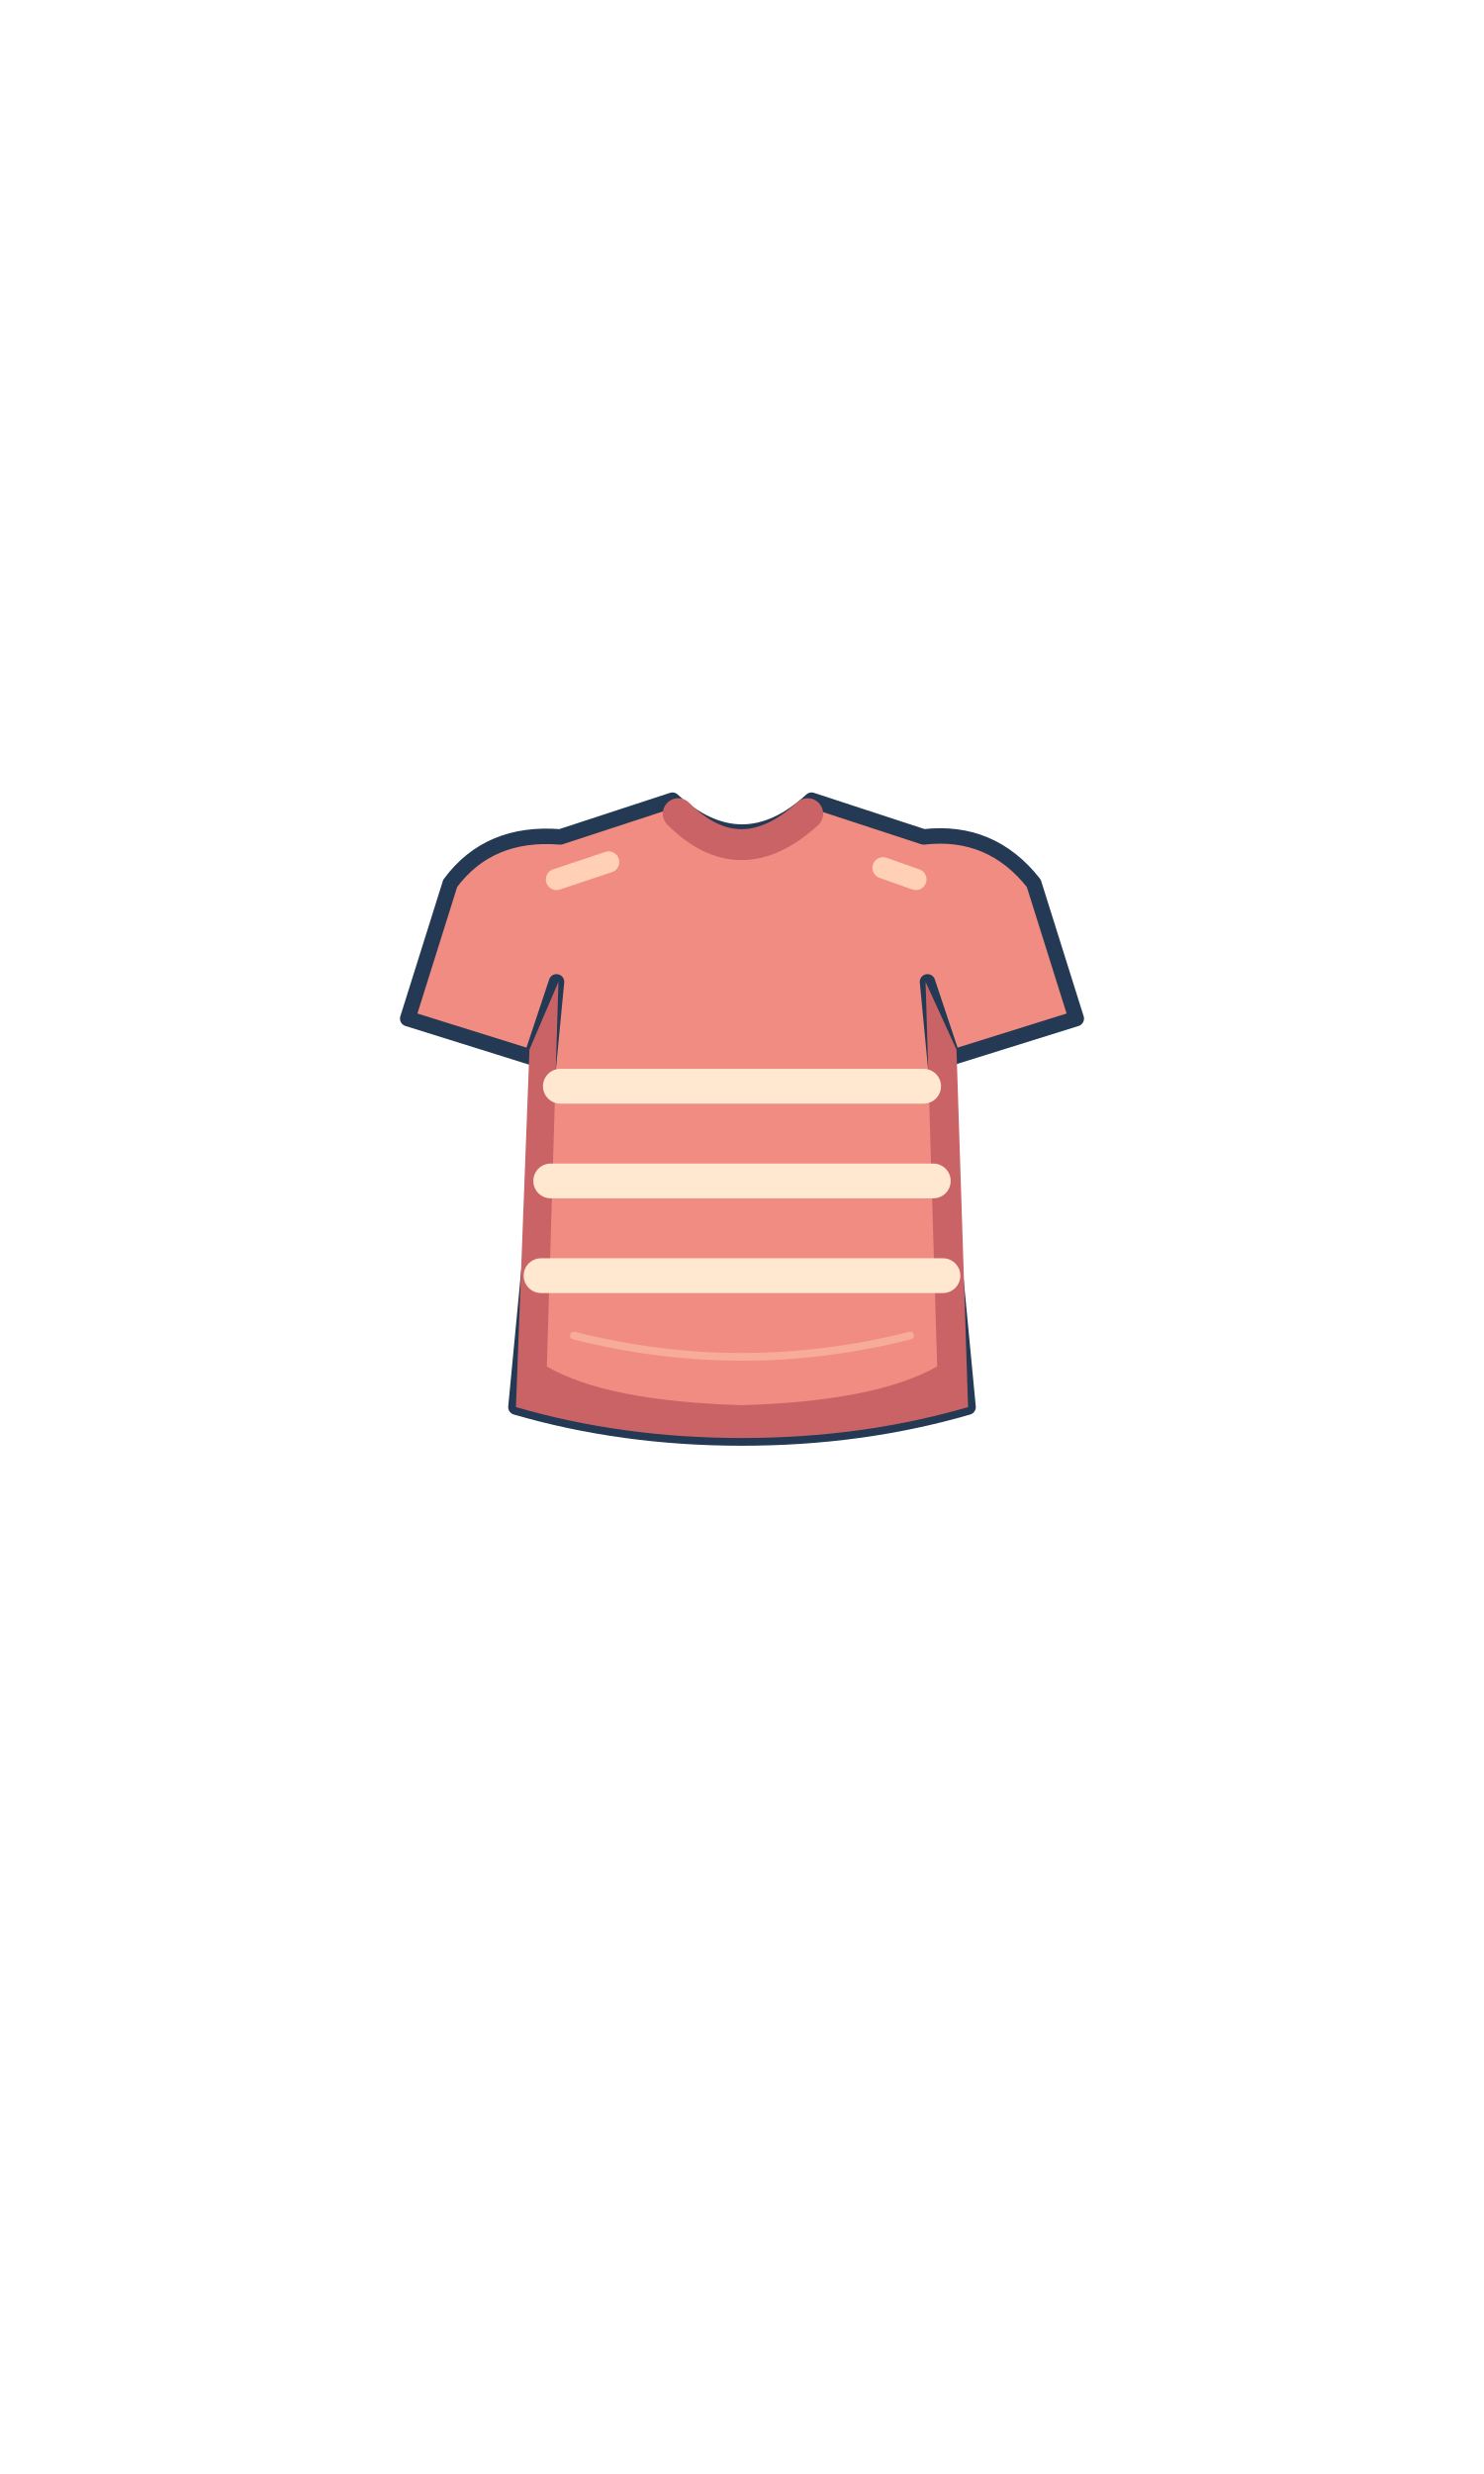
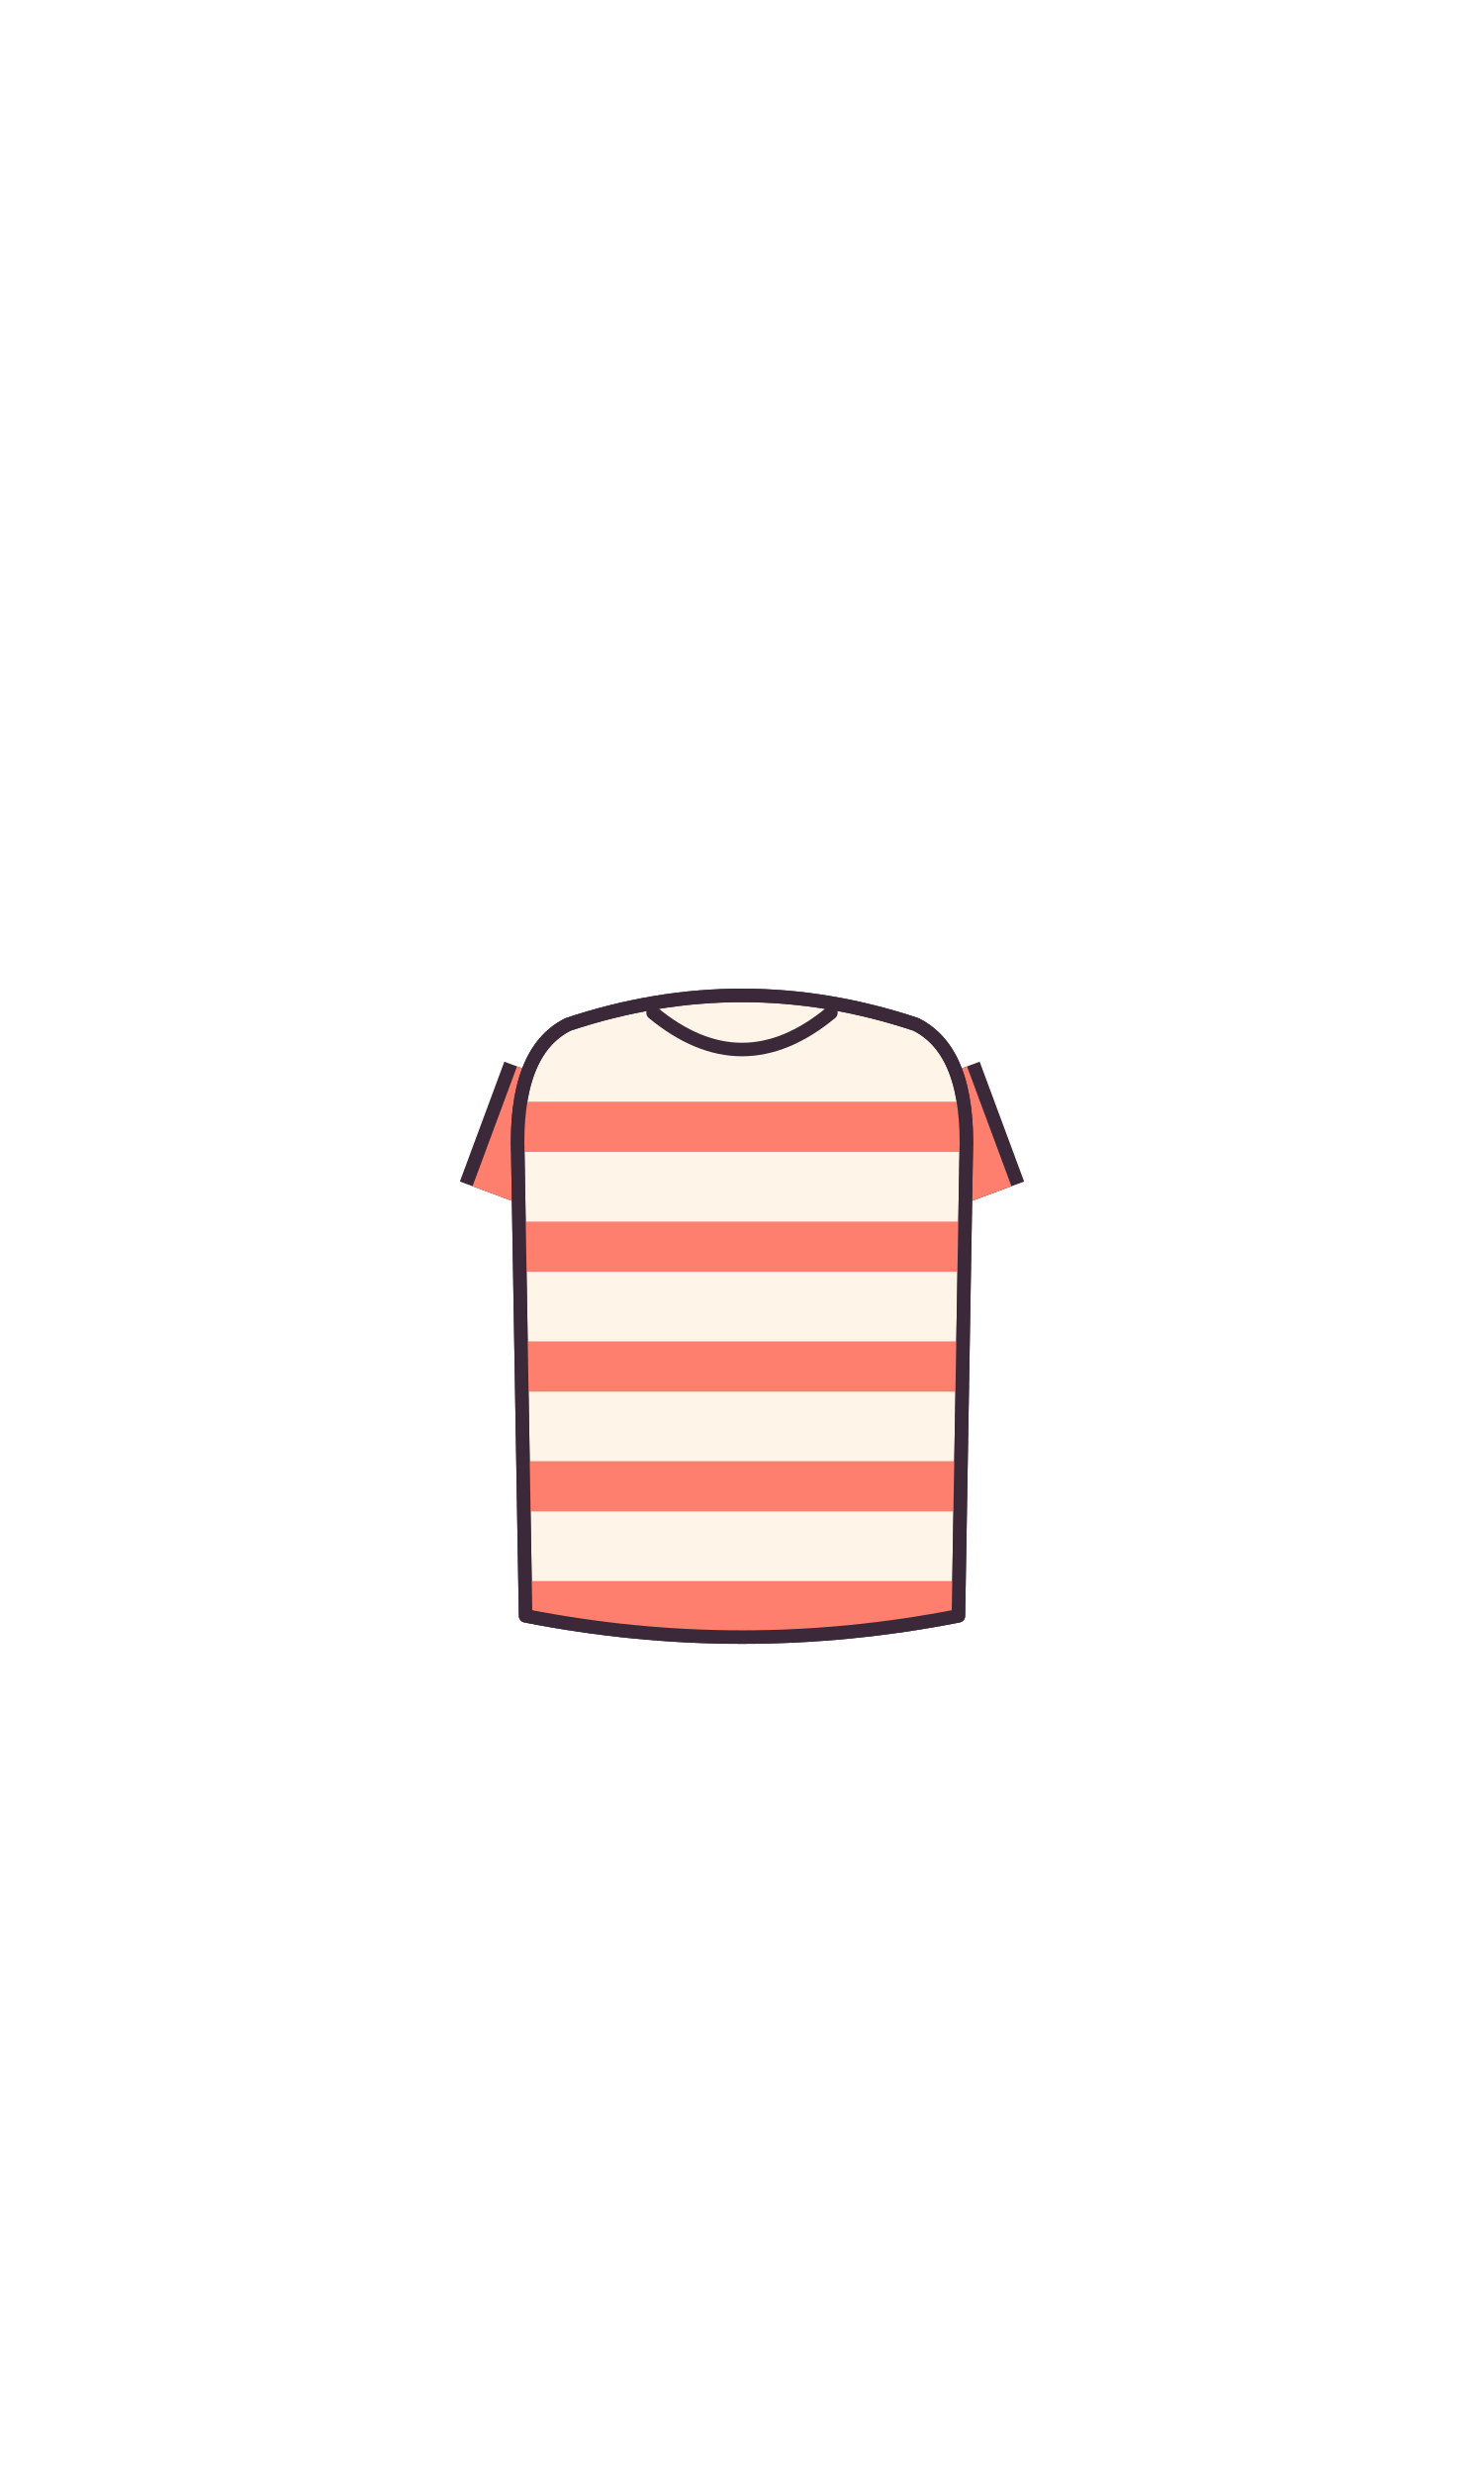
<svg xmlns="http://www.w3.org/2000/svg" width="768" height="1280" viewBox="0 0 768 1280">
-   <g stroke="#243953" stroke-width="8" stroke-linejoin="round" stroke-linecap="round">
-     <path d="M348 414 Q384 447 420 414 L478 433 Q513 429 535 457 L557 527 L493 547 L480 508 L501 728 Q446 744 384 744 Q322 744 267 728 L288 508 L275 547 L211 527 L233 457 Q253 430 290 433 Z" fill="#f18c83" />
-     <path d="M274 543 L289 508 L283 707 Q314 725 384 727 Q453 725 485 707 L479 508 L495 543 L501 728 Q446 744 384 744 Q322 744 267 728 Z" fill="#ca6365" stroke="none" />
-     <path d="M351 421 Q383 453 418 421" fill="none" stroke="#ca6365" stroke-width="16" />
-     <path d="M288 455 L315 446 M474 455 L457 449" fill="none" stroke="#ffd0b6" stroke-width="11" />
-     <path d="M297 691 Q384 713 471 691" fill="none" stroke="#ffd0b6" stroke-width="4" opacity=".45" />
-     <path d="M290 562 L478 562 M285 611 L483 611 M280 660 L488 660" fill="none" stroke="#ffe8cf" stroke-width="18" />
+   <g stroke-linejoin="round" stroke-linecap="round">
+     <path d="M306 566 L283 628" fill="none" stroke="#3b2838" stroke-width="96" stroke-linecap="butt" />
+     <path d="M306 566 L283 628" fill="none" stroke="#ff7f6e" stroke-width="82" stroke-linecap="butt" />
+     <path d="M462 566 L485 628" fill="none" stroke="#3b2838" stroke-width="96" stroke-linecap="butt" />
+     <path d="M462 566 L485 628" fill="none" stroke="#ff7f6e" stroke-width="82" stroke-linecap="butt" />
+     <path d="M294 530 Q384 500 474 530 Q502 544 500 598 L496 836 Q384 858 272 836 L268 598 Q266 544 294 530 Z" fill="#fff4e8" stroke="#3b2838" stroke-width="7" />
+     <clipPath id="stripes">
+       <path d="M294 530 Q384 500 474 530 Q502 544 500 598 L496 836 Q384 858 272 836 L268 598 Q266 544 294 530 Z" />
+     </clipPath>
+     <g clip-path="url(#stripes)">
+       <rect x="250" y="570" width="280" height="26" fill="#ff7f6e" />
+       <rect x="250" y="632" width="280" height="26" fill="#ff7f6e" />
+       <rect x="250" y="694" width="280" height="26" fill="#ff7f6e" />
+       <rect x="250" y="756" width="280" height="26" fill="#ff7f6e" />
+       <rect x="250" y="818" width="280" height="26" fill="#ff7f6e" />
+     </g>
+     <path d="M294 530 Q384 500 474 530 Q502 544 500 598 L496 836 Q384 858 272 836 L268 598 Q266 544 294 530 Z" fill="none" stroke="#3b2838" stroke-width="7" />
+     <path d="M338 524 Q384 562 430 524" fill="none" stroke="#3b2838" stroke-width="7" />
  </g>
</svg>
